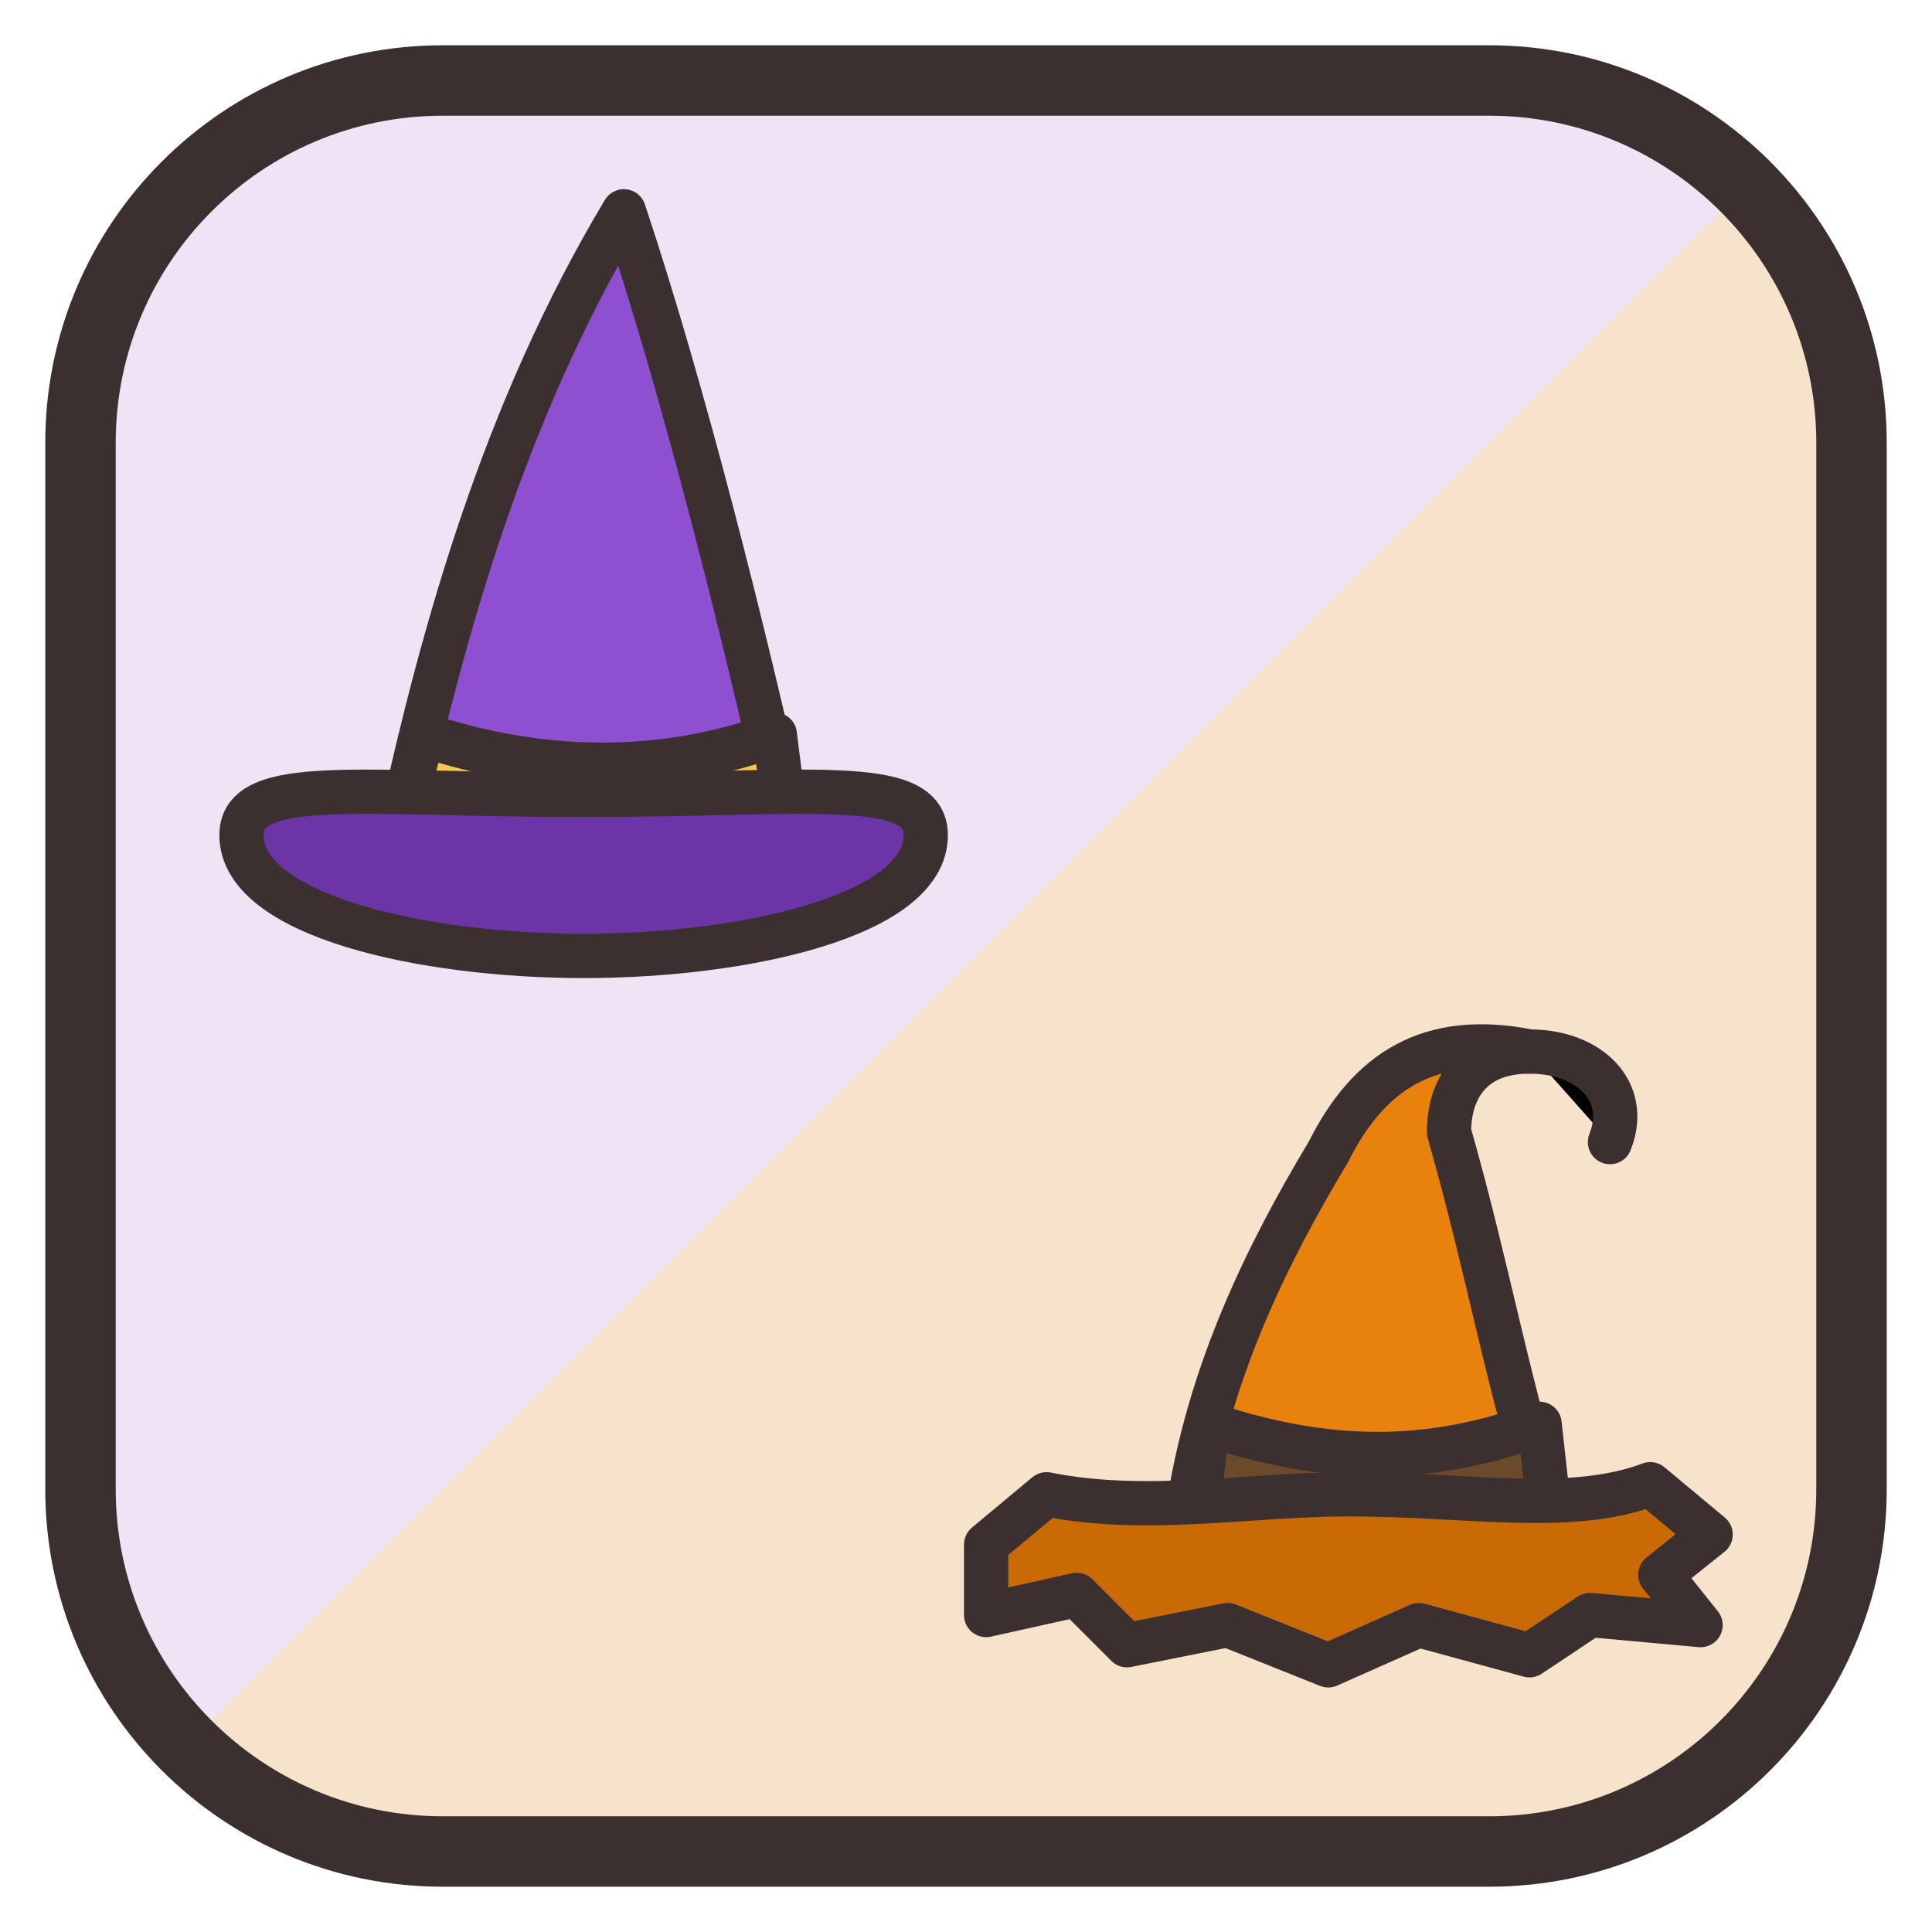
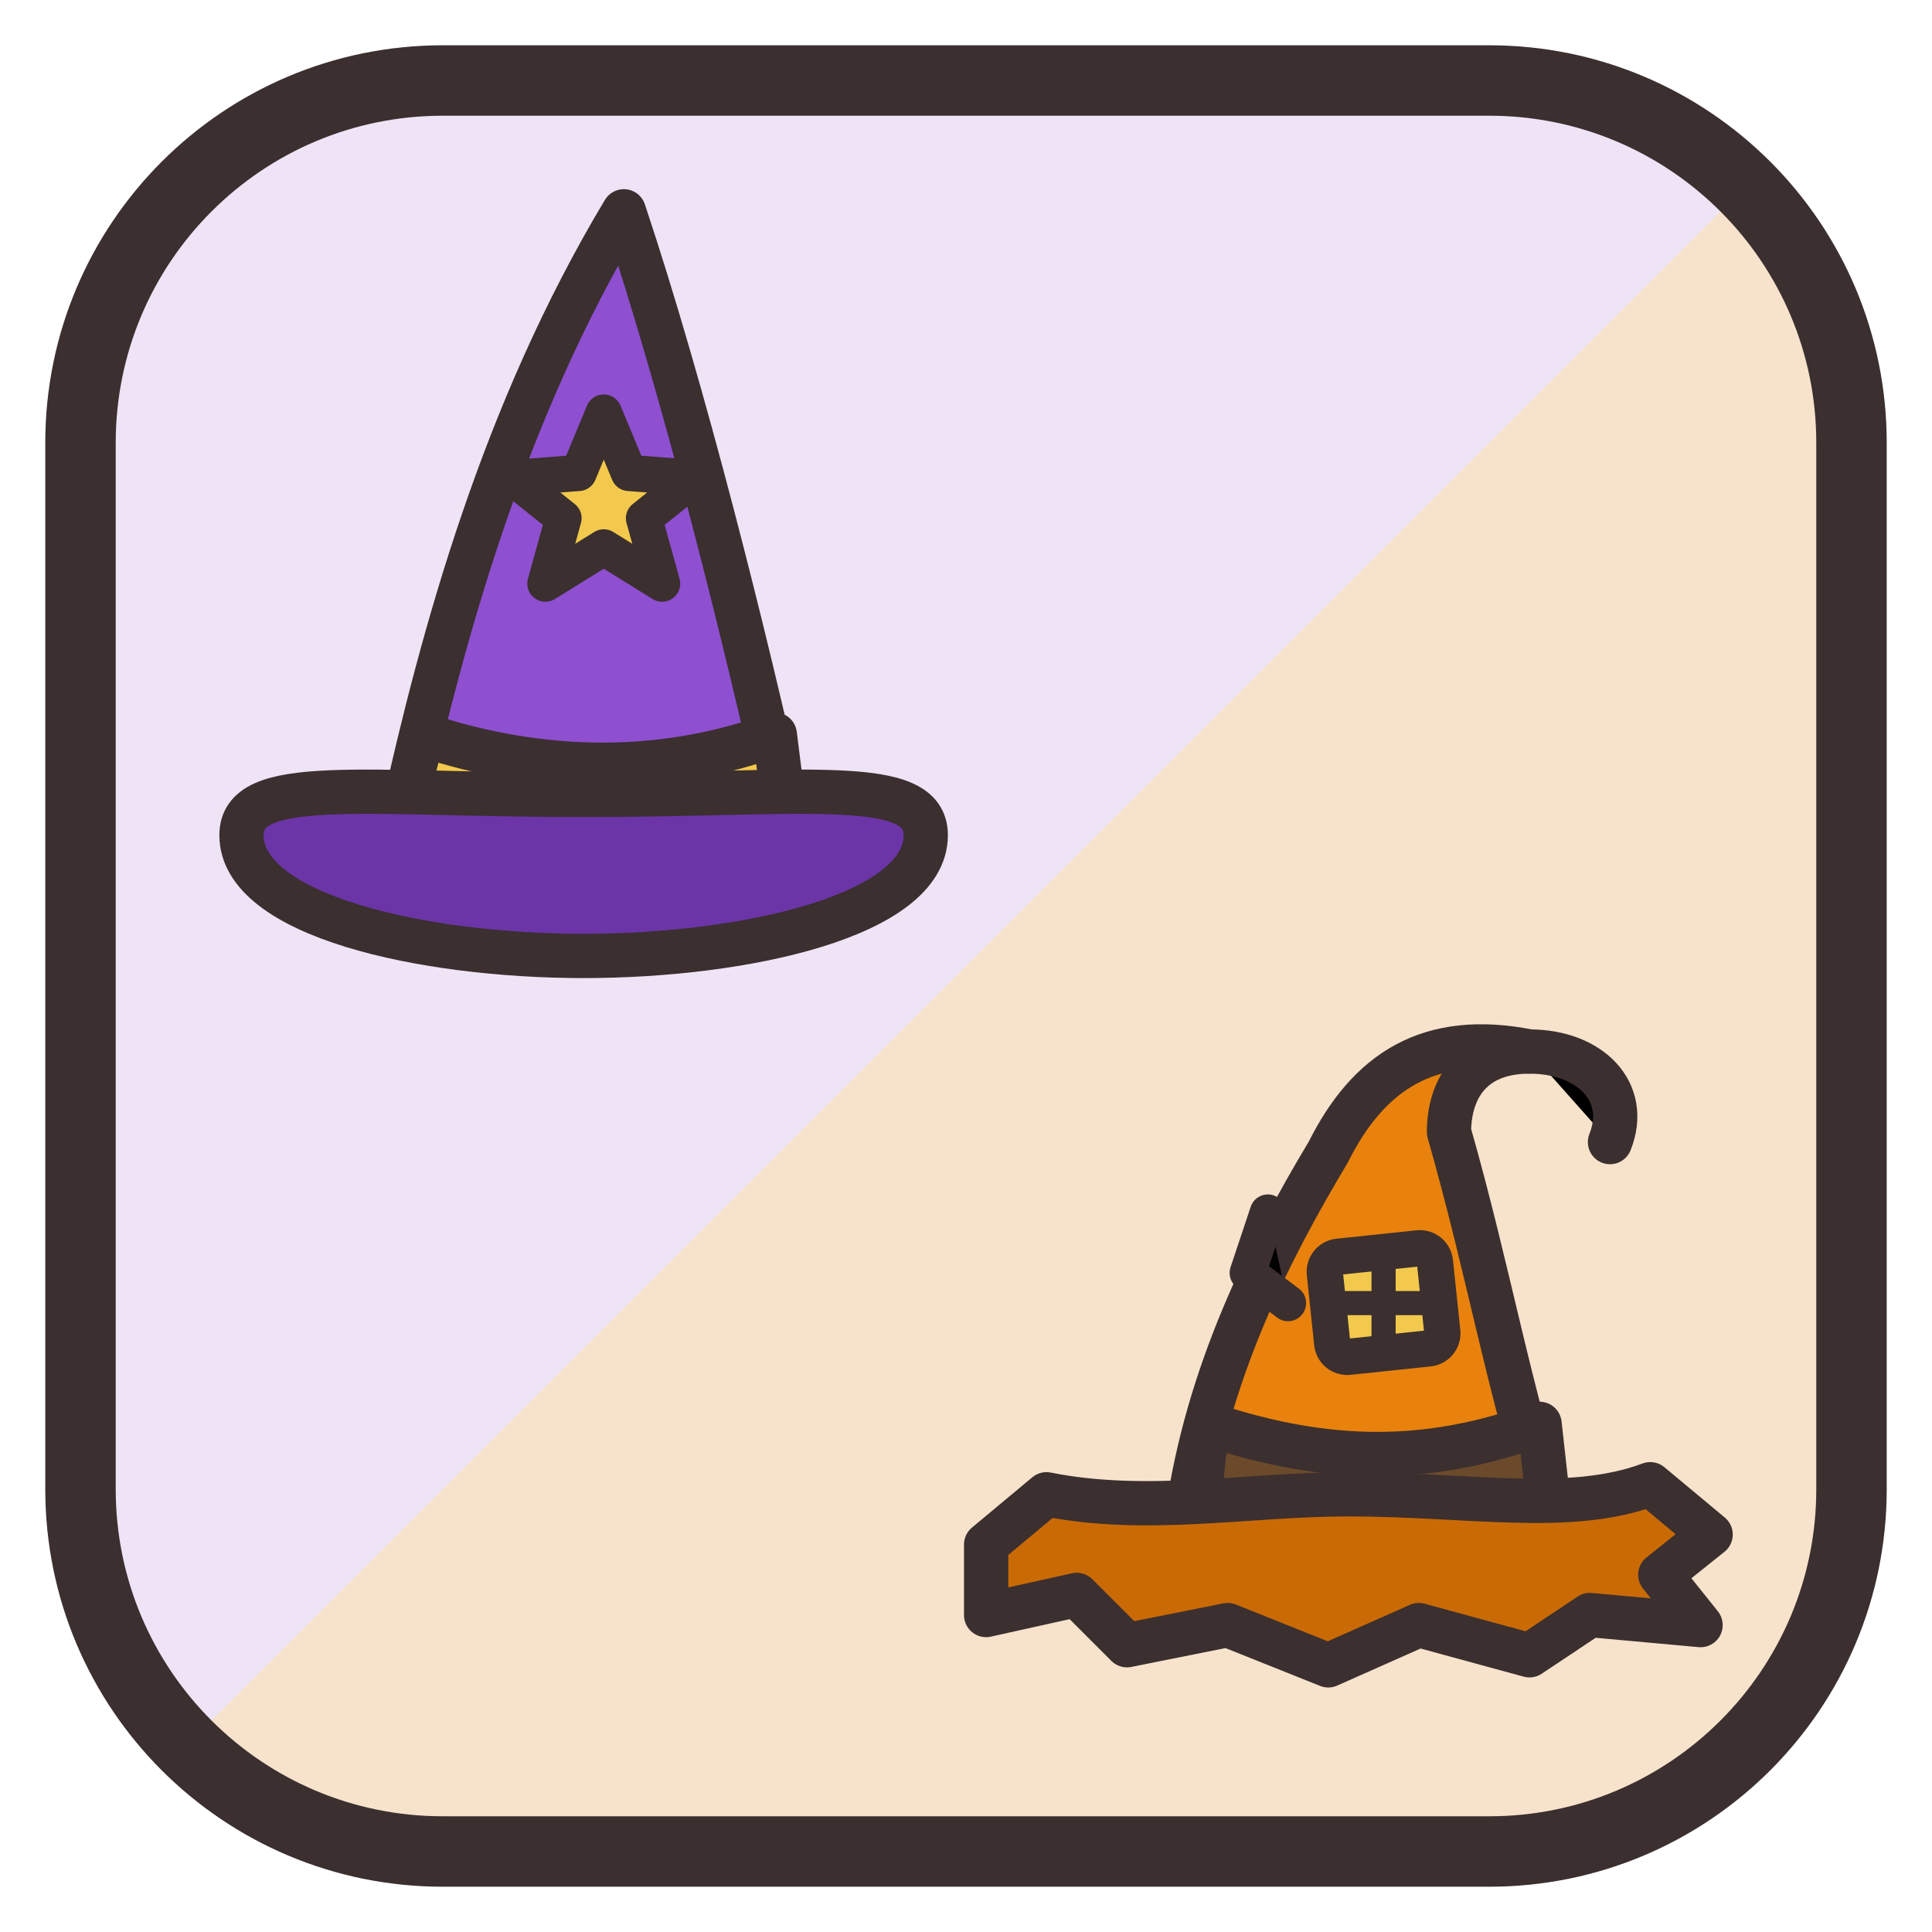
<svg xmlns="http://www.w3.org/2000/svg" width="96" height="96" viewBox="0 0 96 96">
  <defs>
    <clipPath id="t">
      <rect x="4" y="4" width="88" height="88" rx="18" />
    </clipPath>
  </defs>
  <rect x="4" y="4" width="88" height="88" rx="18" fill="#EFE4F6" />
  <g clip-path="url(#t)">
    <path d="M92 4 V92 H4 Z" fill="#F7E3CC" />
  </g>
  <g stroke="#3B2F2F" stroke-width="4.4" stroke-linejoin="round" stroke-linecap="round">
    <g transform="translate(5 5.5) scale(.5)">
      <path d="M30 70 C34 52 40 30 52 10 C58 28 64 52 68 70 Z" fill="#8E4FD0" />
      <path d="M32 62 C44 66 56 66 67 62 L68 70 C56 74 42 74 30 70 Z" fill="#F2C94C" />
      <path d="M14 72 C14 66 26 68 48 68 C70 68 82 66 82 72 C82 80 64 84 48 84 C32 84 14 80 14 72 Z" fill="#6B35A8" />
+       <path d="M50 30 L52.5 36 L59 36.5 L54 40.5 L55.8 47 L50 43.4 L44.2 47 L46 40.5 L41 36.5 L47.5 36 Z" fill="#F2C94C" stroke-width="3.6" />
    </g>
    <g transform="translate(43 40.25) scale(.5)">
      <path d="M32 70 C34 56 40 44 46 34 C50 26 56 22 66 24 C60 24 58 28 58 32 C62 46 64 58 68 70 Z" fill="#E8820C" />
      <path d="M66 24 C72 24 76 28 74 33" />
      <path d="M34 61 C46 65 56 65 67 61 L68 70 C56 74 44 74 33 70 Z" fill="#6B4A2B" />
      <path d="M12 73 L18 68 C28 70 38 68 48 68 C60 68 70 70 78 67 L84 72 L79 76 L83 81 L72 80 L66 84 L55 81 L46 85 L36 81 L26 83 L21 78 L12 80 Z" fill="#C96A05" />
+       <rect x="46" y="44" width="11" height="10" rx="1.5" fill="#F2C94C" transform="rotate(-6 51 49)" stroke-width="3.6" />
+       <path d="M47.5 49 H55.5 M51.5 45 V53" stroke-width="2.4" />
+       <path d="M40 40 L38 46 L42 49" stroke-width="3.6" />
    </g>
  </g>
  <rect x="4" y="4" width="88" height="88" rx="18" fill="none" stroke="#3B2F2F" stroke-width="3.5" />
</svg>
